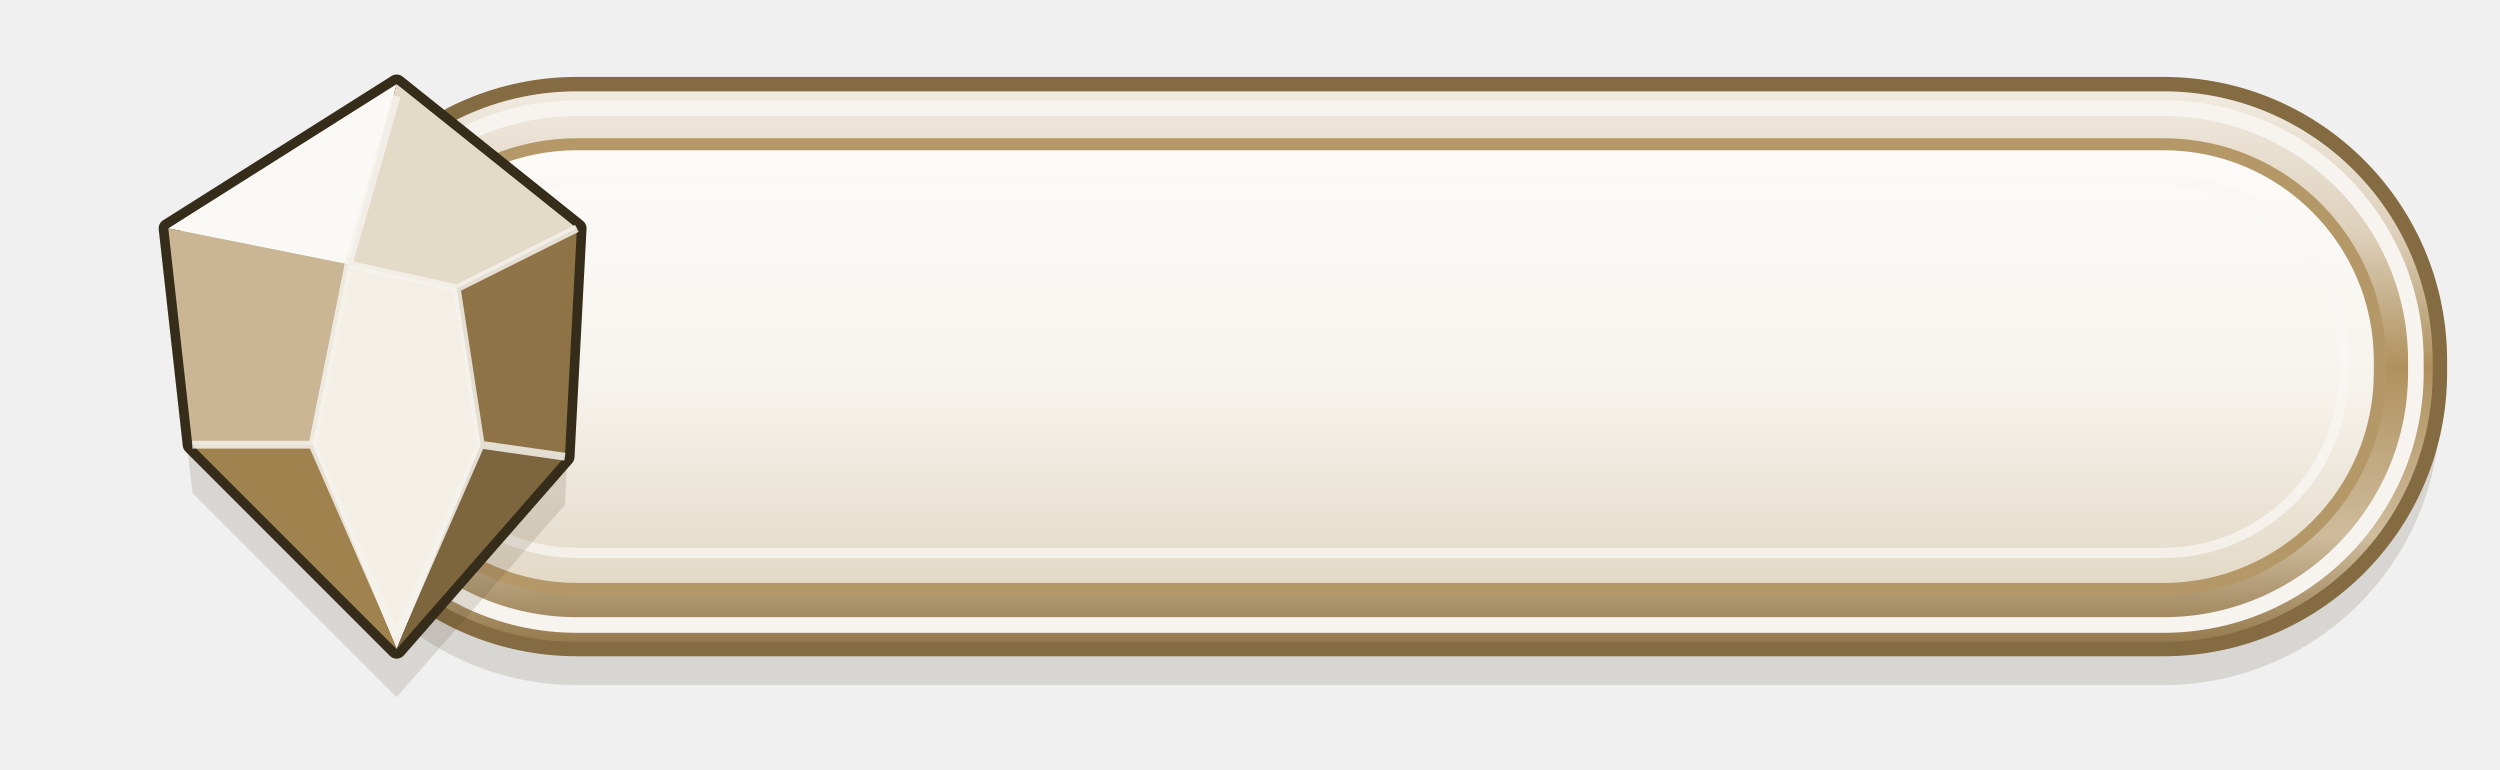
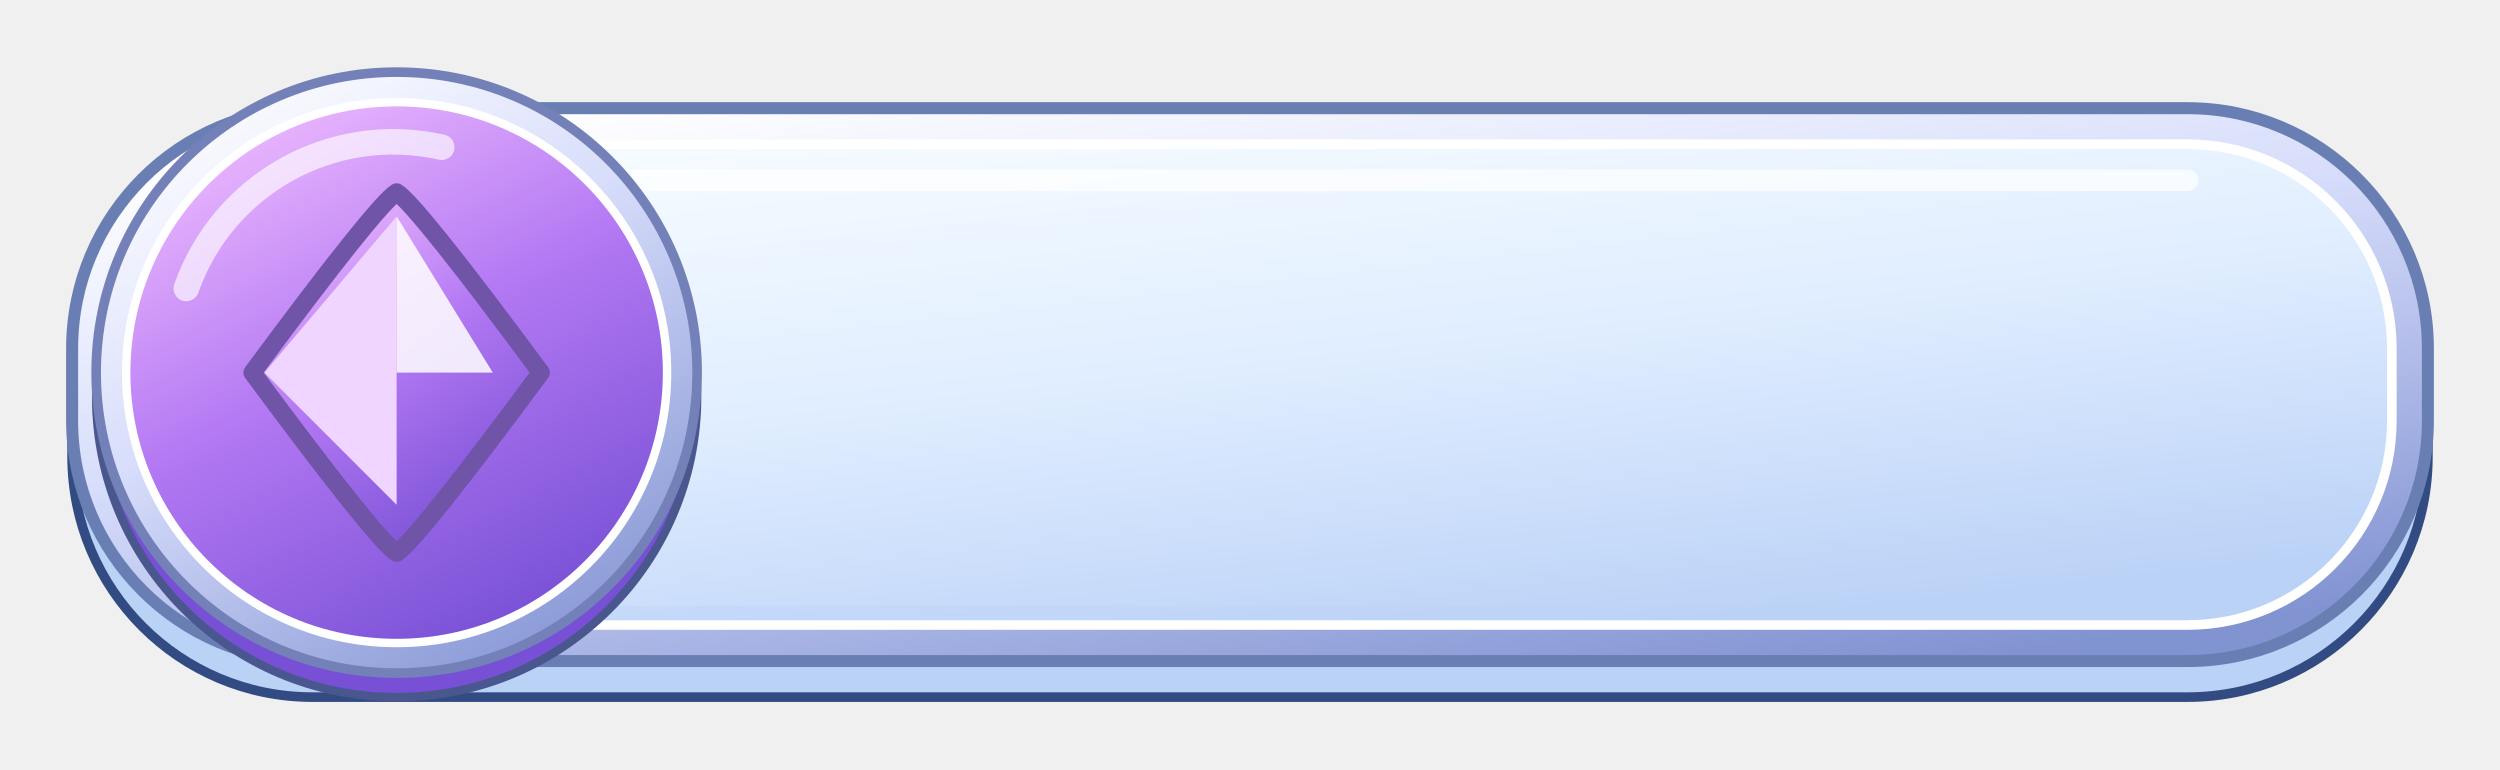
<svg xmlns="http://www.w3.org/2000/svg" width="208" height="64" viewBox="0 0 208 64" role="img" aria-labelledby="currency_crystal-title currency_crystal-desc">
  <defs>
-     <linearGradient id="currency_crystal-paper" x1="0" y1="0" x2="0" y2="1">
-       <stop offset="0%" stop-color="#fcfbf9" />
-       <stop offset="53%" stop-color="#f7f4ee" />
-       <stop offset="100%" stop-color="#e2d8c5" />
+     <linearGradient id="u-blue" x1=".18" y1="0" x2=".7" y2="1">
+       <stop stop-color="#C9F6FF" />
+       <stop offset=".48" stop-color="#5CB9FA" />
+       <stop offset="1" stop-color="#426DD2" />
+     </linearGradient>
+     <linearGradient id="u-violet" x1=".18" y1="0" x2=".7" y2="1">
+       <stop stop-color="#F0BEFF" />
+       <stop offset=".48" stop-color="#B378F3" />
+       <stop offset="1" stop-color="#7750D5" />
+     </linearGradient>
+     <linearGradient id="u-gold" x1=".18" y1="0" x2=".7" y2="1">
+       <stop stop-color="#FFFAB4" />
+       <stop offset=".48" stop-color="#FFD23F" />
+       <stop offset="1" stop-color="#F29A23" />
+     </linearGradient>
+     <linearGradient id="u-lime" x1=".18" y1="0" x2=".7" y2="1">
+       <stop stop-color="#E6FF9D" />
+       <stop offset=".48" stop-color="#A0EE28" />
+       <stop offset="1" stop-color="#4DB51B" />
+     </linearGradient>
+     <linearGradient id="u-red" x1=".18" y1="0" x2=".7" y2="1">
+       <stop stop-color="#FFC0CE" />
+       <stop offset=".48" stop-color="#FF6585" />
+       <stop offset="1" stop-color="#CE386A" />
+     </linearGradient>
+     <linearGradient id="u-cream" x1=".18" y1="0" x2=".7" y2="1">
+       <stop stop-color="#FFFFF5" />
+       <stop offset=".48" stop-color="#FFF1CF" />
+       <stop offset="1" stop-color="#F3DFAE" />
+     </linearGradient>
+     <linearGradient id="u-paper" x1=".18" y1="0" x2=".7" y2="1">
+       <stop stop-color="#F7FCFF" />
+       <stop offset=".48" stop-color="#E1EEFF" />
+       <stop offset="1" stop-color="#BBD2F7" />
+     </linearGradient>
+     <linearGradient id="u-silver" x1=".18" y1="0" x2=".7" y2="1">
+       <stop stop-color="#FFFFFF" />
+       <stop offset=".48" stop-color="#D9E8F7" />
+       <stop offset="1" stop-color="#95AFD4" />
+     </linearGradient>
+     <linearGradient id="u-bronze" x1=".18" y1="0" x2=".7" y2="1">
+       <stop stop-color="#FFE3AD" />
+       <stop offset=".48" stop-color="#F4B269" />
+       <stop offset="1" stop-color="#C77D4B" />
+     </linearGradient>
+     <linearGradient id="u-teal" x1=".18" y1="0" x2=".7" y2="1">
+       <stop stop-color="#C4FFF4" />
+       <stop offset=".48" stop-color="#56DCD4" />
+       <stop offset="1" stop-color="#269CAB" />
+     </linearGradient>
+     <linearGradient id="u-dark" x1=".18" y1="0" x2=".7" y2="1">
+       <stop stop-color="#7389E0" />
+       <stop offset=".48" stop-color="#4D54B7" />
+       <stop offset="1" stop-color="#323888" />
+     </linearGradient>
+     <linearGradient id="u-disabled" x1=".18" y1="0" x2=".7" y2="1">
+       <stop stop-color="#F4EFE8" />
+       <stop offset=".48" stop-color="#DED6CA" />
+       <stop offset="1" stop-color="#B9AD9E" />
+     </linearGradient>
+     <linearGradient id="u-pink" x1=".18" y1="0" x2=".7" y2="1">
+       <stop stop-color="#FFE1F3" />
+       <stop offset=".48" stop-color="#FF9ECD" />
+       <stop offset="1" stop-color="#DA66AA" />
+     </linearGradient>
+     <linearGradient id="u-ink" x1=".18" y1="0" x2=".7" y2="1">
+       <stop stop-color="#697BA8" />
+       <stop offset=".48" stop-color="#43577E" />
+       <stop offset="1" stop-color="#334768" />
+     </linearGradient>
+     <linearGradient id="u-accent" x1=".18" y1="0" x2=".7" y2="1">
+       <stop stop-color="#C9F6FF" />
+       <stop offset=".48" stop-color="#5CB9FA" />
+       <stop offset="1" stop-color="#426DD2" />
+     </linearGradient>
+     <linearGradient id="u-gloss" x1="0" y1="0" x2="0" y2="1">
+       <stop stop-color="#FFFFFF" stop-opacity=".63" />
+       <stop offset="1" stop-color="#FFFFFF" stop-opacity="0" />
+     </linearGradient>
+     <linearGradient id="u-rim" x1=".2" y1="0" x2=".8" y2="1">
+       <stop stop-color="#FFFFFF" />
+       <stop offset=".42" stop-color="#D7DDFB" />
+       <stop offset="1" stop-color="#8293D2" />
+     </linearGradient>
+     <linearGradient id="currency_crystal-danger" x1="0" y1="0" x2="0" y2="1">
+       <stop offset="0" stop-color="#FFC0CE" />
+       <stop offset=".48" stop-color="#FF6585" />
+       <stop offset="1" stop-color="#CE386A" />
+     </linearGradient>
+     <linearGradient id="currency_crystal-dark" x1="0" y1="0" x2="0" y2="1">
+       <stop offset="0" stop-color="#7389E0" />
+       <stop offset=".48" stop-color="#4D54B7" />
+       <stop offset="1" stop-color="#323888" />
+     </linearGradient>
+     <linearGradient id="currency_crystal-disabled" x1="0" y1="0" x2="0" y2="1">
+       <stop offset="0" stop-color="#F4EFE8" />
+       <stop offset=".48" stop-color="#DED6CA" />
+       <stop offset="1" stop-color="#B9AD9E" />
+     </linearGradient>
+     <linearGradient id="currency_crystal-edge" x1="0" y1="0" x2="0" y2="1">
+       <stop offset="0" stop-color="#697BA8" />
+       <stop offset=".48" stop-color="#43577E" />
+       <stop offset="1" stop-color="#334768" />
+     </linearGradient>
+     <linearGradient id="currency_crystal-ghost" x1="0" y1="0" x2="0" y2="1">
+       <stop offset="0" stop-color="#F7FCFF" />
+       <stop offset=".48" stop-color="#E1EEFF" />
+       <stop offset="1" stop-color="#BBD2F7" />
    </linearGradient>
    <linearGradient id="currency_crystal-gold" x1="0" y1="0" x2="0" y2="1">
-       <stop offset="0%" stop-color="#f4f0e9" />
-       <stop offset="45%" stop-color="#e5dbca" />
-       <stop offset="50%" stop-color="#d6c7ad" />
-       <stop offset="100%" stop-color="#b89e6f" />
+       <stop offset="0" stop-color="#FFFAB4" />
+       <stop offset=".48" stop-color="#FFD23F" />
+       <stop offset="1" stop-color="#F29A23" />
    </linearGradient>
    <linearGradient id="currency_crystal-goldHover" x1="0" y1="0" x2="0" y2="1">
-       <stop offset="0%" stop-color="#f9f7f3" />
-       <stop offset="45%" stop-color="#eee7dc" />
-       <stop offset="50%" stop-color="#e1d5c1" />
-       <stop offset="100%" stop-color="#c6b18c" />
+       <stop offset="0" stop-color="#FFFAB4" />
+       <stop offset=".48" stop-color="#FFD23F" />
+       <stop offset="1" stop-color="#F29A23" />
    </linearGradient>
    <linearGradient id="currency_crystal-goldPressed" x1="0" y1="0" x2="0" y2="1">
-       <stop offset="0%" stop-color="#ae905b" />
-       <stop offset="20%" stop-color="#c7b28e" />
-       <stop offset="100%" stop-color="#eae2d5" />
+       <stop offset="0" stop-color="#FFFAB4" />
+       <stop offset=".48" stop-color="#FFD23F" />
+       <stop offset="1" stop-color="#F29A23" />
+     </linearGradient>
+     <linearGradient id="currency_crystal-green" x1="0" y1="0" x2="0" y2="1">
+       <stop offset="0" stop-color="#E6FF9D" />
+       <stop offset=".48" stop-color="#A0EE28" />
+       <stop offset="1" stop-color="#4DB51B" />
+     </linearGradient>
+     <linearGradient id="currency_crystal-paper" x1="0" y1="0" x2="0" y2="1">
+       <stop offset="0" stop-color="#F7FCFF" />
+       <stop offset=".48" stop-color="#E1EEFF" />
+       <stop offset="1" stop-color="#BBD2F7" />
    </linearGradient>
    <linearGradient id="currency_crystal-plum" x1="0" y1="0" x2="0" y2="1">
-       <stop offset="0%" stop-color="#8b7145" />
-       <stop offset="45%" stop-color="#695634" />
-       <stop offset="50%" stop-color="#5a492c" />
-       <stop offset="100%" stop-color="#3d311e" />
+       <stop offset="0" stop-color="#F0BEFF" />
+       <stop offset=".48" stop-color="#B378F3" />
+       <stop offset="1" stop-color="#7750D5" />
    </linearGradient>
    <linearGradient id="currency_crystal-plumHover" x1="0" y1="0" x2="0" y2="1">
-       <stop offset="0%" stop-color="#a88953" />
-       <stop offset="45%" stop-color="#80683f" />
-       <stop offset="50%" stop-color="#715c38" />
-       <stop offset="100%" stop-color="#4a3c24" />
+       <stop offset="0" stop-color="#F0BEFF" />
+       <stop offset=".48" stop-color="#B378F3" />
+       <stop offset="1" stop-color="#7750D5" />
    </linearGradient>
    <linearGradient id="currency_crystal-plumPressed" x1="0" y1="0" x2="0" y2="1">
-       <stop offset="0%" stop-color="#352b1a" />
-       <stop offset="35%" stop-color="#514228" />
-       <stop offset="100%" stop-color="#7f673f" />
-     </linearGradient>
-     <linearGradient id="currency_crystal-dark" x1="0" y1="0" x2="0" y2="1">
-       <stop offset="0%" stop-color="#453822" />
-       <stop offset="100%" stop-color="#2e2517" />
-     </linearGradient>
-     <linearGradient id="currency_crystal-edge" x1="0" y1="0" x2="0" y2="1">
-       <stop offset="0%" stop-color="#f1ebe2" />
-       <stop offset="26%" stop-color="#ded1bc" />
-       <stop offset="50%" stop-color="#af915d" />
-       <stop offset="80%" stop-color="#cfbc9d" />
-       <stop offset="100%" stop-color="#917648" />
+       <stop offset="0" stop-color="#F0BEFF" />
+       <stop offset=".48" stop-color="#B378F3" />
+       <stop offset="1" stop-color="#7750D5" />
    </linearGradient>
    <linearGradient id="currency_crystal-teal" x1="0" y1="0" x2="0" y2="1">
-       <stop offset="0%" stop-color="#ede6da" />
-       <stop offset="40%" stop-color="#c9b491" />
-       <stop offset="100%" stop-color="#846b41" />
-     </linearGradient>
-     <linearGradient id="currency_crystal-green" x1="0" y1="0" x2="0" y2="1">
-       <stop offset="0%" stop-color="#ded1bb" />
-       <stop offset="40%" stop-color="#b69b6b" />
-       <stop offset="100%" stop-color="#7c653d" />
-     </linearGradient>
-     <linearGradient id="currency_crystal-danger" x1="0" y1="0" x2="0" y2="1">
-       <stop offset="0%" stop-color="#b59969" />
-       <stop offset="40%" stop-color="#8f7547" />
-       <stop offset="100%" stop-color="#614f30" />
-     </linearGradient>
-     <linearGradient id="currency_crystal-disabled" x1="0" y1="0" x2="0" y2="1">
-       <stop offset="0%" stop-color="#e5dbca" />
-       <stop offset="100%" stop-color="#c9b592" />
-     </linearGradient>
-     <linearGradient id="currency_crystal-ghost" x1="0" y1="0" x2="0" y2="1">
-       <stop offset="0%" stop-color="#fdfcfa" />
-       <stop offset="100%" stop-color="#efe9de" />
+       <stop offset="0" stop-color="#C4FFF4" />
+       <stop offset=".48" stop-color="#56DCD4" />
+       <stop offset="1" stop-color="#269CAB" />
    </linearGradient>
  </defs>
-   <rect x="25" y="10" width="178" height="47" rx="23" fill="#514228" stroke="none" stroke-width="1" opacity="0.15" />
-   <rect x="25" y="7" width="178" height="47" rx="23" fill="url(#currency_crystal-edge)" stroke="#846b41" stroke-width="1.2" />
-   <rect x="27" y="9" width="174" height="43" rx="21" fill="none" stroke="#f7f4ef" stroke-width="1.3" />
-   <rect x="30" y="12" width="168" height="37" rx="18" fill="url(#currency_crystal-paper)" stroke="#b49867" stroke-width="1" />
-   <rect x="33" y="15" width="162" height="31" rx="15" fill="none" stroke="#f9f7f4" stroke-width="0.85" opacity="0.72" />
-   <path d="M33 9 48 21 47 40 33 56 16 39 14 21Z" transform="translate(0 2)" fill="#514228" opacity=".15" />
-   <path d="M33 7 48 19 47 38 33 54 16 37 14 19Z" fill="url(#currency_crystal-teal)" stroke="#362c1a" stroke-width="1.6" stroke-linejoin="round" />
-   <path d="M33 7 29 22 14 19Z" fill="#fbf9f6" />
-   <path d="M33 7 48 19 38 24 29 22Z" fill="#e4dac8" />
-   <path d="M14 19 29 22 26 37 16 37Z" fill="#cab694" />
-   <path d="M29 22 38 24 40 37 33 54 26 37Z" fill="#f3efe7" />
-   <path d="M48 19 47 38 40 37 38 24Z" fill="#8d7346" />
-   <path d="M16 37 26 37 33 54Z" fill="#a0824f" />
-   <path d="M47 38 33 54 40 37Z" fill="#7d653d" />
-   <path d="M33 8 29 22 38 24 48 19 M29 22 26 37 33 53 M38 24 40 37 33 53 M16 37H26 M40 37 47 38" fill="none" stroke="#f5f2ec" stroke-width=".65" opacity=".85" />
+   <g stroke-linejoin="round" stroke-linecap="round">
+     <rect x="6" y="12" width="196" height="46" rx="20" fill="#BBD2F7" stroke="#324B83" stroke-width="0.8" />
+     <rect x="6" y="9" width="196" height="46" rx="20" fill="url(#u-rim)" stroke="#697FB4" stroke-width="1" />
+     <rect x="9" y="12" width="190" height="40" rx="17" fill="url(#u-paper)" stroke="#FFFFFF" stroke-width="0.8" />
+     <path d="M12 29 Q12 15 26 15 H182" fill="none" stroke="#FFFFFF" stroke-width="1.8" opacity=".7" stroke-linecap="round" />
+     <path d="M26 51 H182" fill="none" stroke="#BBD2F7" stroke-width="1.2" opacity=".35" stroke-linecap="round" />
+     <circle cx="33" cy="33" r="25" fill="#7750D5" stroke="#4A568E" stroke-width="0.7" />
+     <circle cx="33" cy="31" r="25" fill="url(#u-rim)" stroke="#7381B8" stroke-width="0.8" />
+     <circle cx="33" cy="31" r="22.5" fill="url(#u-violet)" stroke="#FFFFFF" stroke-width="0.7" />
+     <path d="M15.5 24 A18.25 18.25 0 0 1 36.75 12.25" fill="none" stroke="#FFFFFF" stroke-width="2.125" stroke-linecap="round" opacity=".65" />
+     <g transform="translate(17 15) scale(1)">
+       <path d="M16 1 Q17.68 2.05 28 16 Q17.68 29.95 16 31 Q14.32 29.95 4 16 Q14.32 2.05 16 1Z" fill="url(#u-violet)" stroke="#7054A8" stroke-width="1.5" />
+       <path d="M16 3L16 27L5 16Z" fill="#EFD5FF" />
+       <path d="M16 3L24 16L16 16Z" fill="#FFFFFF" opacity=".85" />
+     </g>
+   </g>
</svg>
